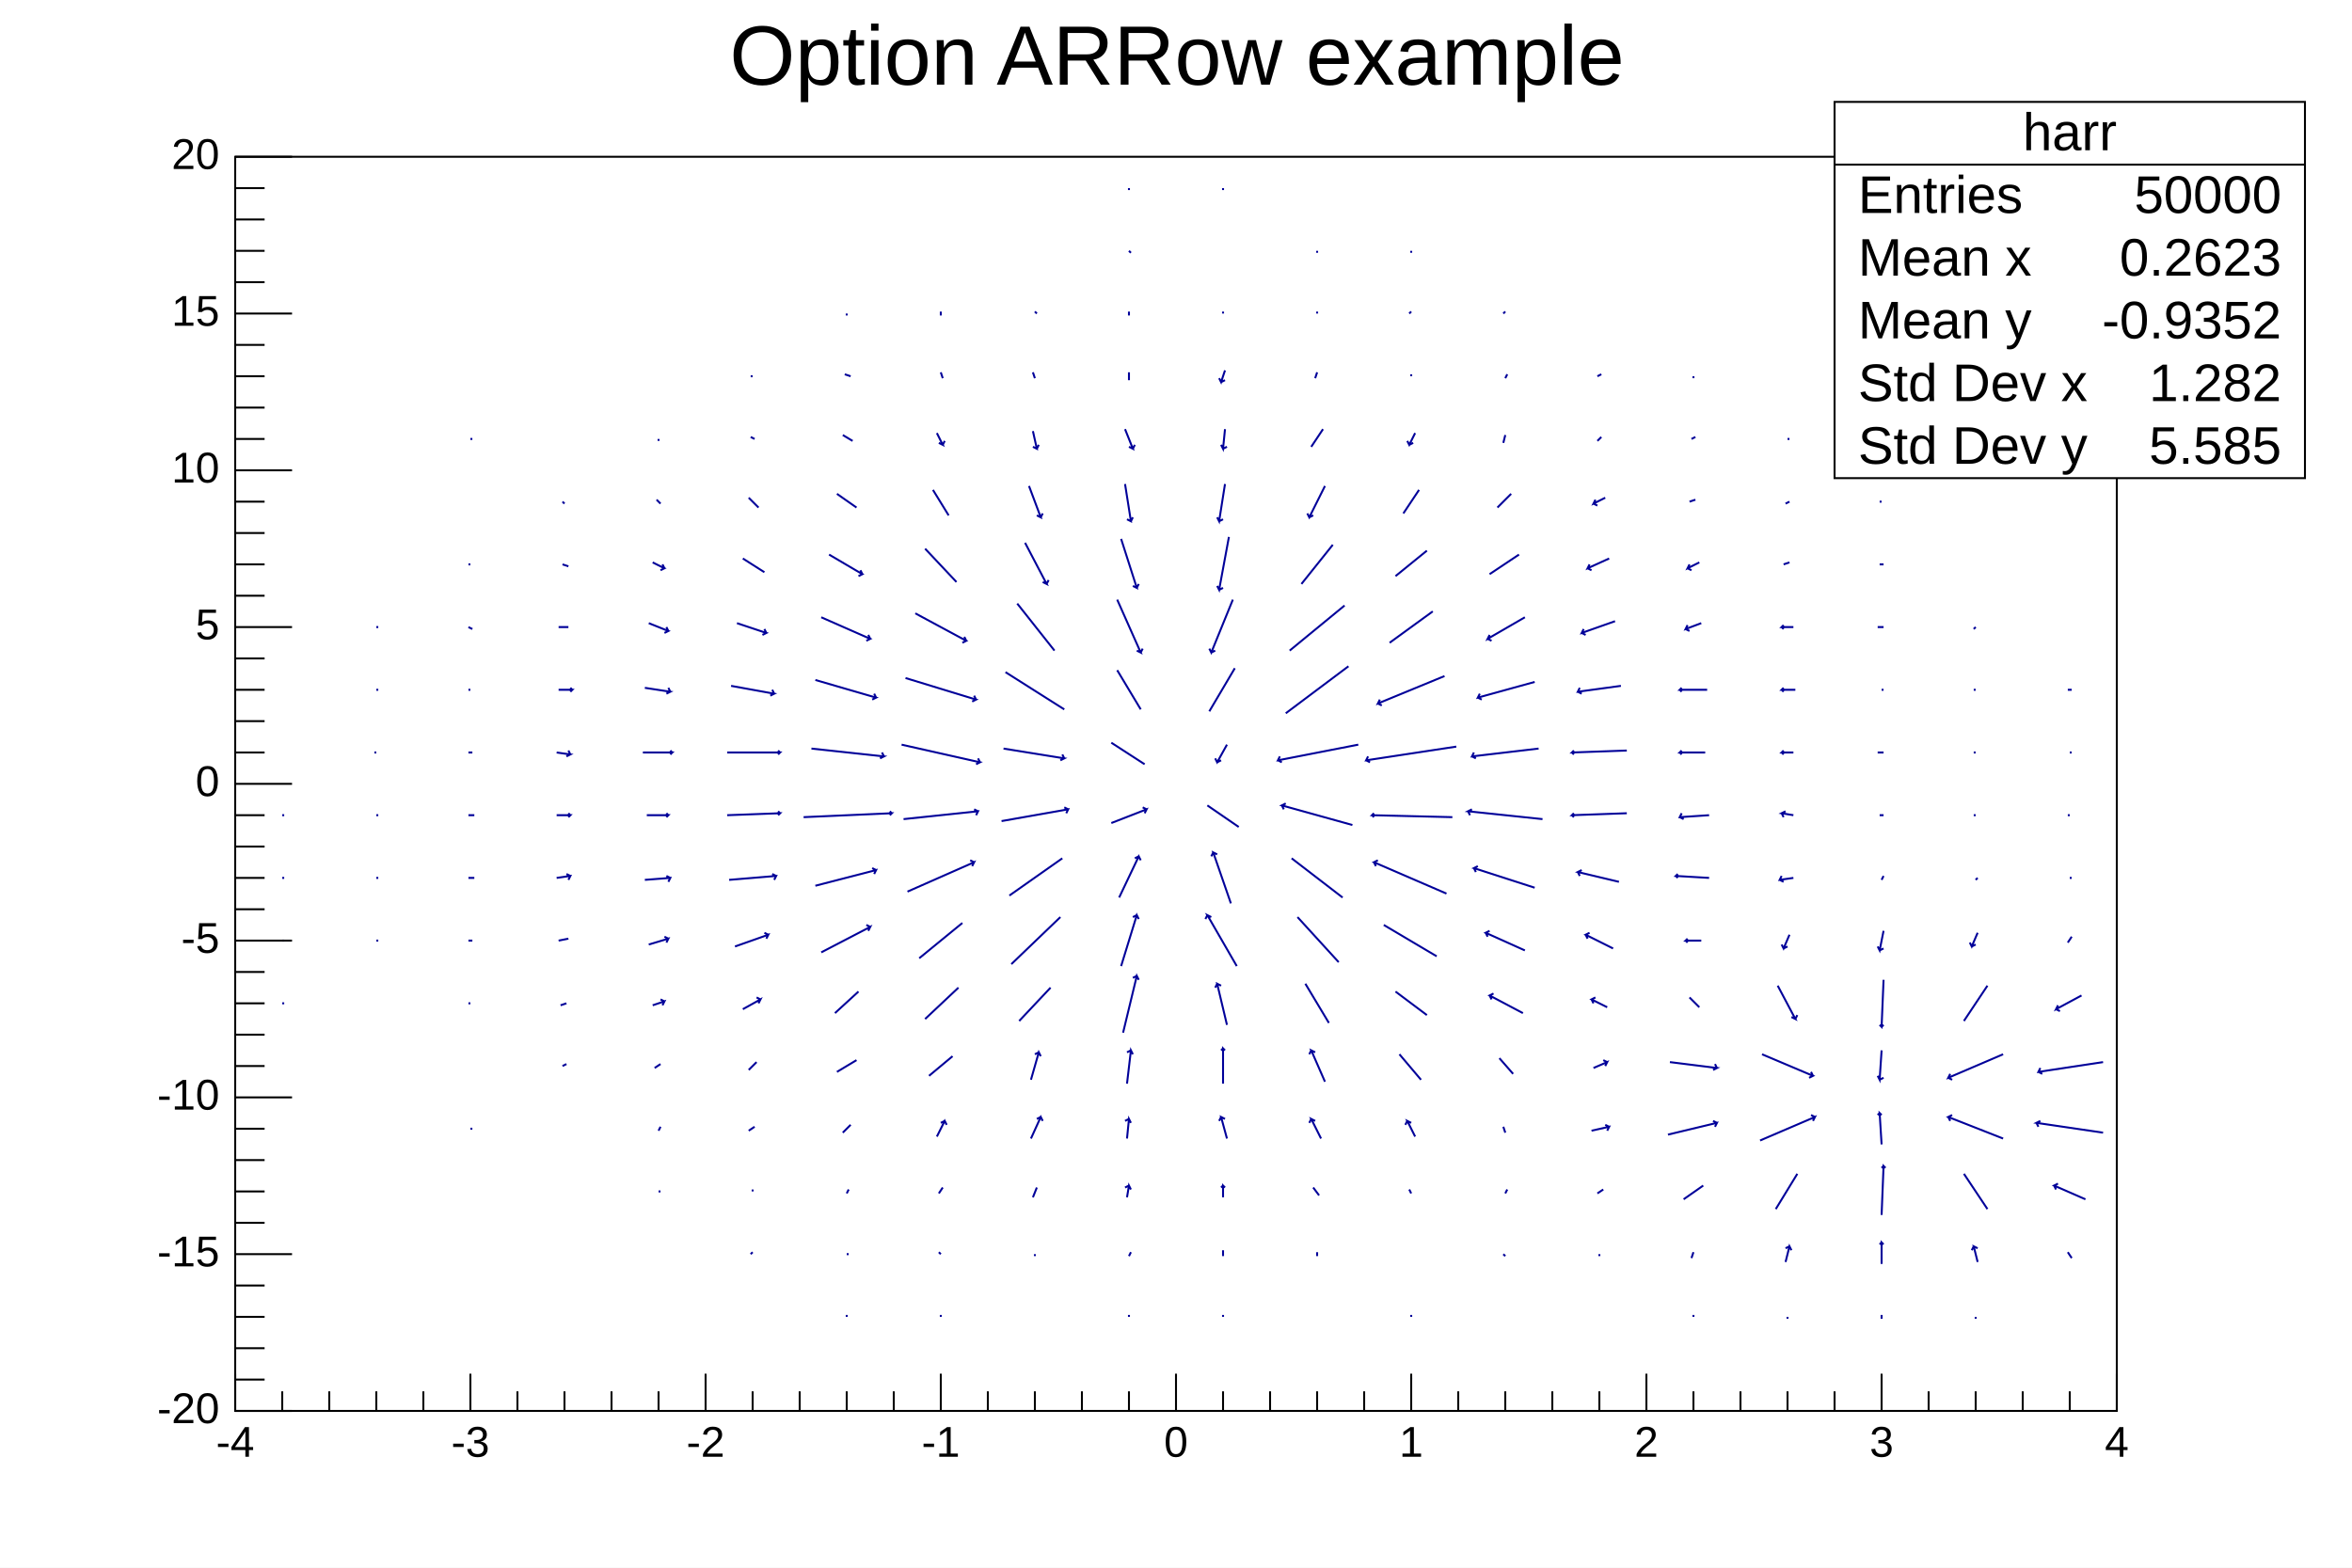
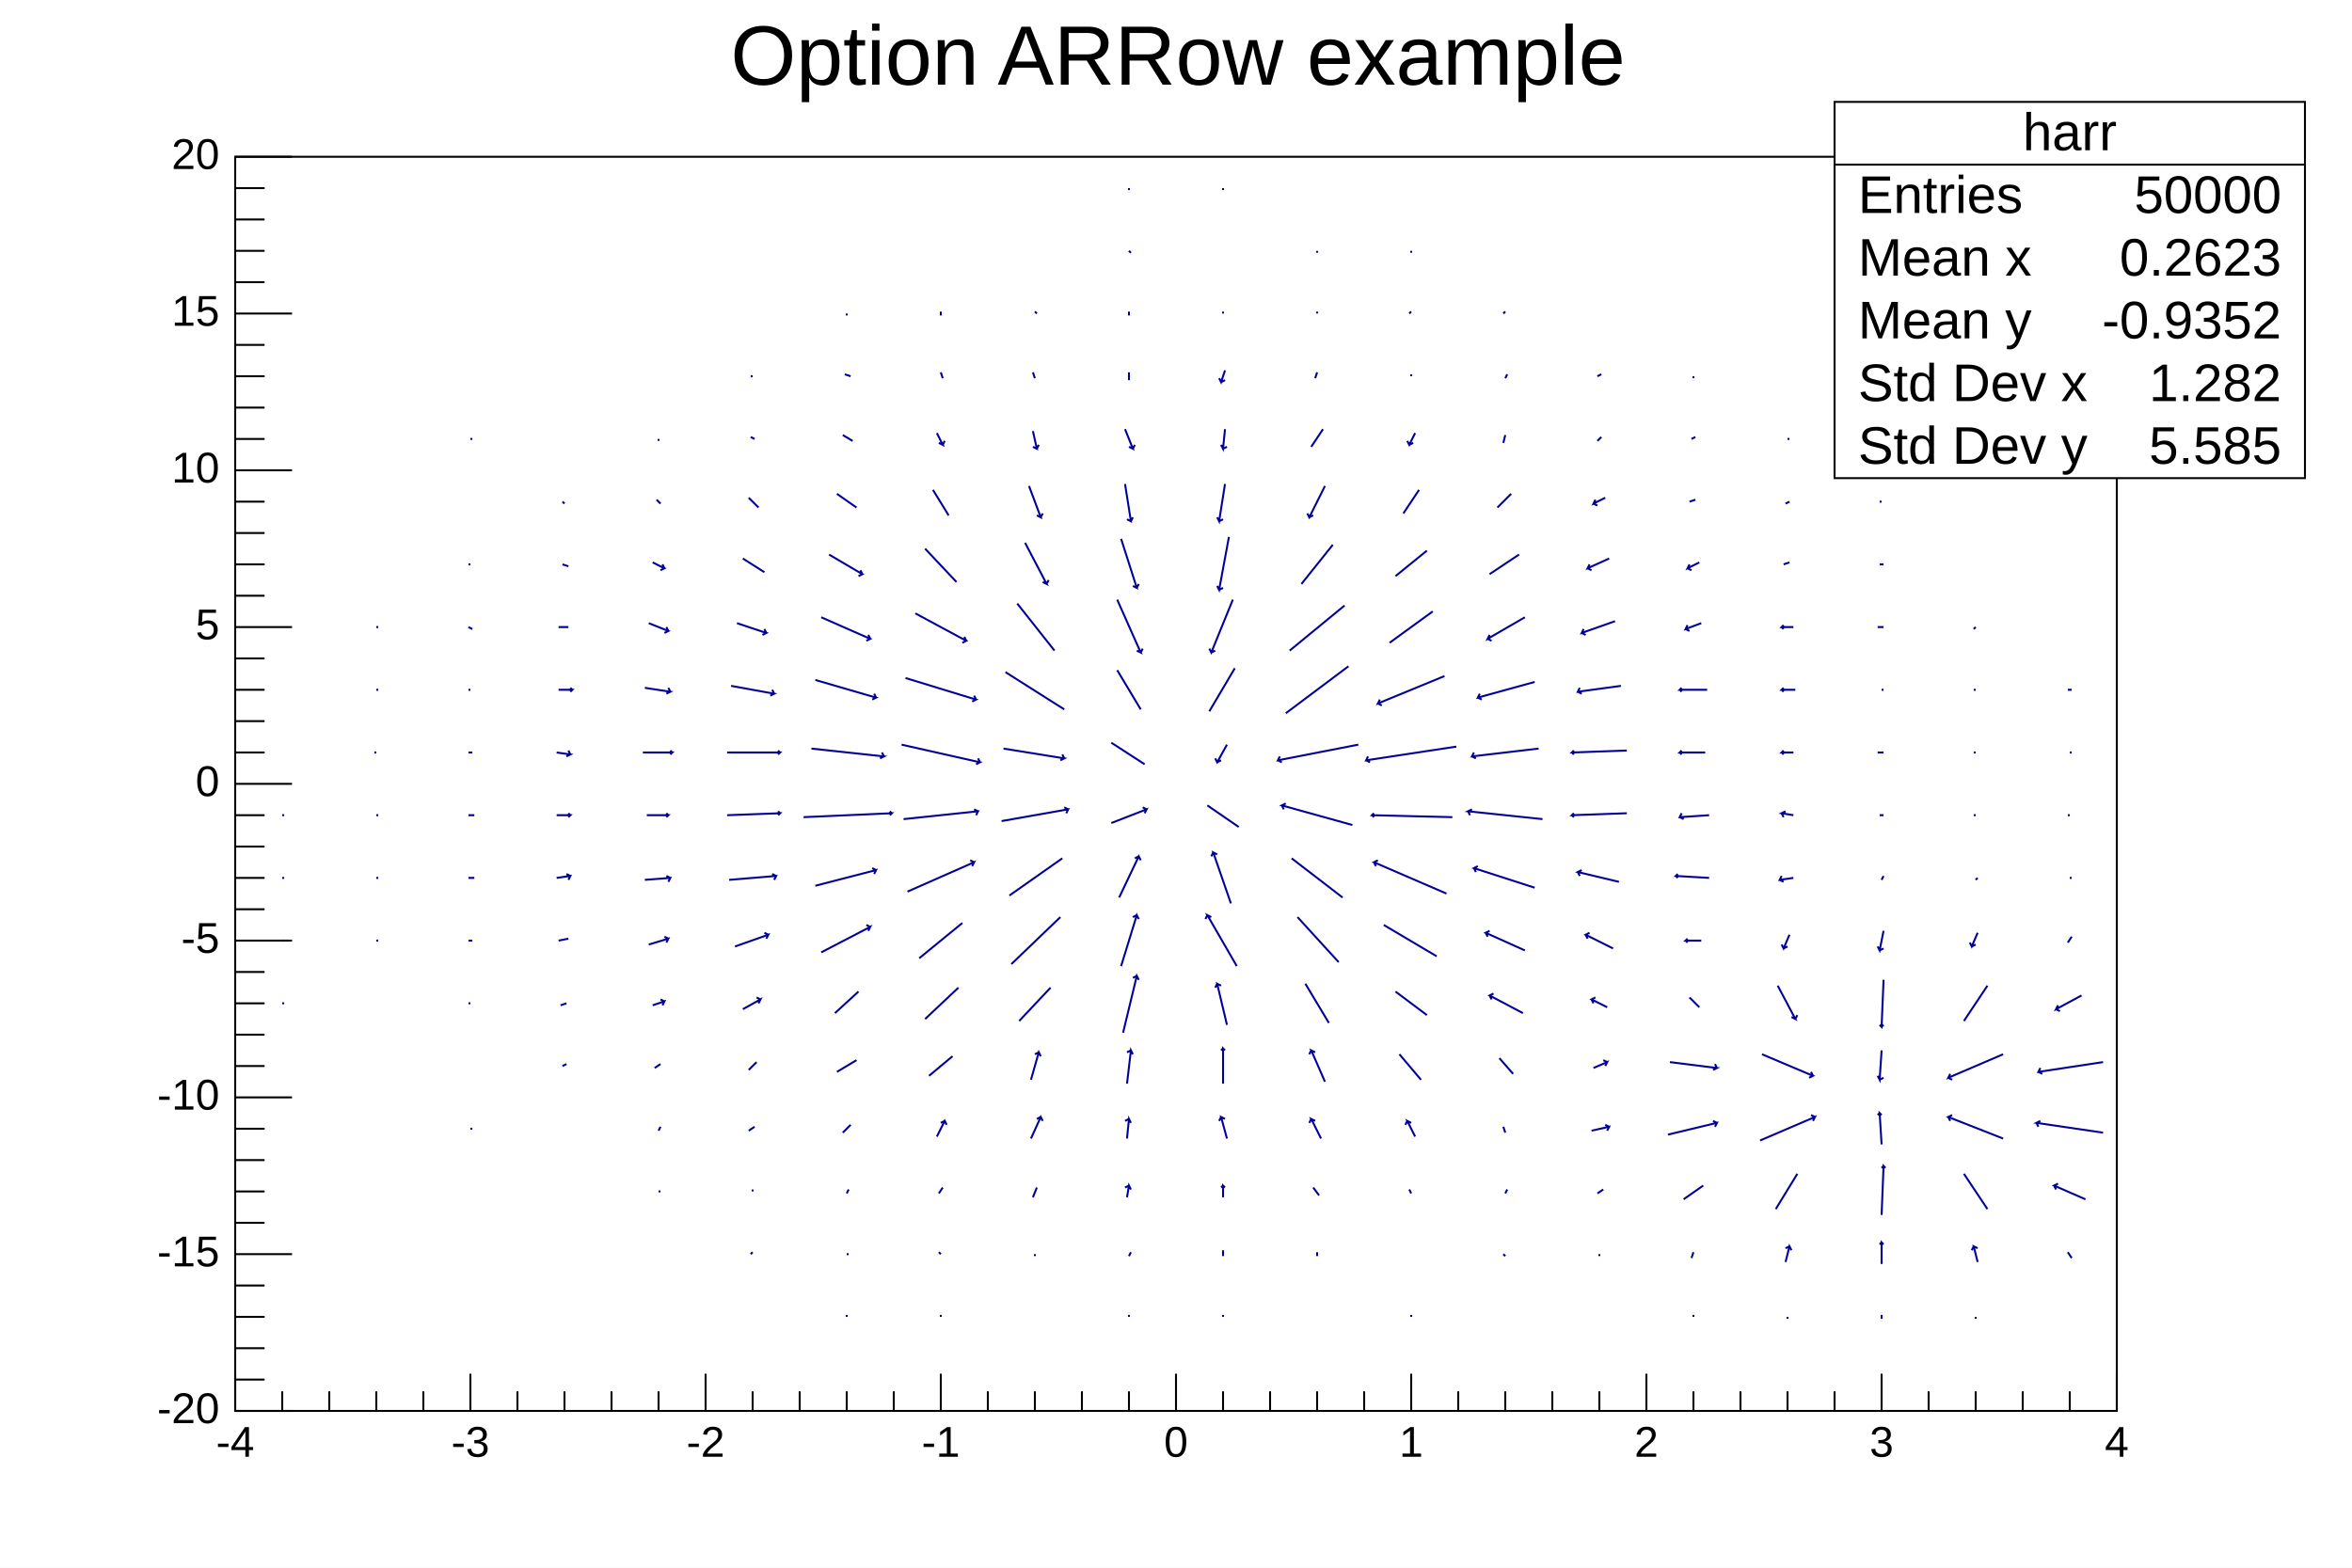
<svg xmlns="http://www.w3.org/2000/svg" viewBox="0 0 1200 800" preserveAspectRatio="none" width="1200" height="800">
  <rect x="0" y="0" width="1200" height="800" style="fill: white;" />
  <g x="120" y="80" width="960" height="640" transform="translate(120,80)">
    <rect x="0" y="0" width="960" height="640" style="fill: white; stroke: black; stroke-width: 1;" />
-     <g />
    <svg x="0" y="0" overflow="hidden" width="960" height="640" viewBox="0 0 960 640">
      <g objname="harr" objtype="TH2F">
        <path d="M24,432l1,0M24,400l1,0M24,368l1,0M24,336l1,0M72,400l1,0M72,368l1,0M72,336l1,0M71,304l1,0M72,272l1,0M72,240l1,0M120,496l1,0M119,432l1,0M119,400l2,0M119,368l3,0M119,336l3,0M119,304l2,0M119,272l1,0M119,240l2,1M119,208l1,0M120,144l1,0M167,464l2,-1M166,433l3,-1M165,400l5,-1M164,368l7,-1l-1,2m1,-2l-2,-1M164,336l7,0l-1,1m1,-1l-1,-1M164,304l7,1l-2,1m2,-1l-1,-2M165,272l7,0l-1,1m1,-1l-1,-1M165,240l5,0M167,208l3,1M167,176l1,1M216,528l1,0M216,497l1,-2M214,465l3,-2M213,433l6,-2l-1,2m1,-2l-2,-1M211,402l10,-3l-1,2m1,-2l-2,-1M209,369l13,-1l-1,2m1,-2l-2,-1M210,336l11,0l-1,1m1,-1l-1,-1M208,304l15,0l-1,1m1,-1l-1,-1M209,271l13,2l-2,1m2,-1l-1,-2M211,238l10,4l-2,1m2,-1l-1,-2M213,207l6,3l-2,1m2,-1l-1,-2M215,175l2,2M216,144l0,1M263,560l1,-1M264,528l0,-1M262,497l3,-2M262,466l4,-4M259,435l9,-5l-1,2m1,-2l-2,-1M255,403l17,-6l-1,2m1,-2l-2,-1M252,369l24,-2l-1,2m1,-2l-2,-1M251,336l27,-1l-1,1m1,-1l-1,-1M251,304l27,0l-1,1m1,-1l-1,-1M253,270l22,4l-2,1m2,-1l-1,-2M256,238l15,5l-2,1m2,-1l-1,-2M259,205l11,7M262,174l5,5M263,143l2,1M263,112l1,0M312,592l0,-1M312,560l1,0M312,529l1,-2M310,498l4,-4M307,467l10,-6M306,437l12,-11M299,406l25,-13l-1,2m1,-2l-2,-1M296,372l31,-8l-1,2m1,-2l-2,-1M290,337l45,-2l-1,1m1,-1l-1,-1M294,302l37,4l-2,1m2,-1l-1,-2M296,267l31,9l-2,1m2,-1l-1,-2M299,235l25,11l-2,1m2,-1l-1,-2M303,203l17,10l-2,1m2,-1l-1,-2M307,172l10,7M310,142l5,3M311,111l3,1M312,80l0,1M360,592l0,-1M360,560l-1,-1M359,529l2,-3M358,500l4,-8l1,2m-1,-2l-2,1M354,469l12,-10M352,440l17,-16M349,409l22,-18M343,375l34,-15l-1,2m1,-2l-2,-1M341,338l38,-4l-1,2m1,-2l-2,-1M340,300l40,9l-2,1m2,-1l-1,-2M342,266l36,11l-2,1m2,-1l-1,-2M347,233l26,14l-2,1m2,-1l-1,-2M352,200l16,17M356,170l8,13M358,141l3,6l-2,-1m2,1l1,-2M360,110l1,3M360,79l0,2M408,561l0,-1M407,531l2,-5M406,501l5,-11l1,2m-1,-2l-2,1M406,471l4,-14l1,2m-1,-2l-2,1M400,441l16,-17M396,412l25,-24M395,377l27,-19M391,339l34,-6l-1,2m1,-2l-2,-1M392,302l31,5l-2,1m2,-1l-1,-2M393,263l30,19M399,228l19,24M403,197l11,21l-2,-1m2,1l1,-2M405,168l6,16l-2,-1m2,1l1,-2M407,140l2,9l-2,-1m2,1l1,-2M407,110l1,3M408,79l1,1M456,592l0,-1M456,561l1,-2M455,531l1,-6l1,2m-1,-2l-2,1M455,501l1,-10l1,2m-1,-2l-2,1M455,473l2,-17l1,2m-1,-2l-2,1M453,447l7,-29l1,2m-1,-2l-2,1M452,413l8,-26l1,2m-1,-2l-2,1M451,378l10,-21l1,2m-1,-2l-2,1M447,340l18,-7l-1,2m1,-2l-2,-1M447,299l17,11M450,262l12,20M450,226l12,27l-2,-1m2,1l1,-2M452,195l8,25l-2,-1m2,1l1,-2M454,167l3,19l-2,-1m2,1l1,-2M454,139l4,10l-2,-1m2,1l1,-2M456,110l0,4M456,79l0,2M456,48l1,1M456,16l0,1M504,592l0,-1M504,561l0,-3M504,531l0,-6l1,1m-1,-1l-1,1M506,501l-3,-11l2,1m-2,-1l-1,2M504,473l0,-18l1,1m-1,-1l-1,1M506,443l-5,-21l2,1m-2,-1l-1,2M511,413l-15,-26l2,1m-2,-1l-1,2M508,381l-9,-26l2,1m-2,-1l-1,2M512,342l-16,-11M506,300l-5,9l-1,-2m1,2l2,-1M510,261l-13,22M509,226l-11,27l-1,-2m1,2l2,-1M507,194l-5,27l-1,-2m1,2l2,-1M505,167l-3,19l-1,-2m1,2l2,-1M505,139l-1,10l-1,-2m1,2l2,-1M505,109l-2,6l-1,-2m1,2l2,-1M504,79l0,1M504,16l0,1M552,561l0,-2M553,530l-3,-4M554,501l-5,-10l2,1m-2,-1l-1,2M556,472l-7,-16l2,1m-2,-1l-1,2M558,442l-12,-20M563,411l-21,-23M565,378l-26,-20M570,341l-36,-10l2,-1m-2,1l1,2M573,300l-41,8l1,-2m-1,2l2,1M568,260l-32,24M566,229l-28,23M560,198l-16,20M556,168l-8,16l-1,-2m1,2l2,-1M555,139l-6,9M552,110l-1,3M552,79l0,1M552,48l0,1M600,624l0,-1M600,592l0,-1M600,529l-1,-2M602,500l-4,-8l2,1m-2,-1l-1,2M605,471l-11,-13M608,438l-16,-12M613,408l-27,-16M618,376l-37,-16l2,-1m-2,1l1,2M621,337l-41,-1l1,-1m-1,1l1,1M623,301l-46,7l1,-2m-1,2l2,1M617,265l-34,14l1,-2m-1,2l2,1M611,232l-22,16M608,201l-16,13M604,170l-8,12M602,141l-3,6l-1,-2m1,2l2,-1M600,111l0,1M600,79l-1,1M600,48l0,1M648,561l-1,-1M648,529l1,-2M648,498l-1,-3M652,468l-7,-8M657,437l-17,-9l2,-1m-2,1l1,2M658,405l-20,-9l2,-1m-2,1l1,2M663,373l-31,-10l2,-1m-2,1l1,2M667,338l-38,-4l2,-1m-2,1l1,2M665,302l-34,4l1,-2m-1,2l2,1M663,268l-29,8l1,-2m-1,2l2,1M658,235l-19,11l1,-2m-1,2l2,1M655,203l-15,10M651,172l-7,7M648,142l-1,4M649,111l-1,2M648,79l-1,1M696,561l0,-1M695,529l3,-2M692,497l9,-2l-1,2m1,-2l-2,-1M693,465l7,-3l-1,2m1,-2l-2,-1M700,434l-8,-4l2,-1m-2,1l1,2M703,404l-14,-7l2,-1m-2,1l1,2M706,370l-21,-5l2,-1m-2,1l1,2M710,335l-28,1l1,-1m-1,1l1,1M710,303l-28,1l1,-1m-1,1l1,1M707,270l-22,3l1,-2m-1,2l2,1M704,237l-17,6l1,-2m-1,2l2,1M701,205l-11,5l1,-2m-1,2l2,1M699,174l-6,3l1,-2m-1,2l2,1M697,143l-2,2M697,111l-2,1M744,592l0,-1M743,562l1,-3M739,532l10,-7M731,499l25,-6l-1,2m1,-2l-2,-1M732,462l24,3l-2,1m2,-1l-1,-2M742,429l5,5M748,400l-8,0l1,-1m-1,1l1,1M752,368l-17,-1l1,-1m-1,1l1,1M752,336l-15,1l1,-2m-1,2l2,1M750,304l-13,0l1,-1m-1,1l1,1M751,272l-14,0l1,-1m-1,1l1,1M748,238l-8,3l1,-2m-1,2l2,1M747,207l-6,3l1,-2m-1,2l2,1M745,175l-3,1M745,143l-2,1M744,112l0,1M792,593l0,-1M791,564l2,-8l1,2m-1,-2l-2,1M786,537l11,-18M778,502l28,-12l-1,2m1,-2l-2,-1M779,458l26,11l-2,1m2,-1l-1,-2M787,423l9,17l-2,-1m2,1l1,-2M793,397l-3,7l-1,-2m1,2l2,-1M795,368l-7,1l1,-2m-1,2l2,1M795,336l-6,-1l2,-1m-2,1l1,2M795,304l-6,0l1,-1m-1,1l1,1M796,272l-7,0l1,-1m-1,1l1,1M795,240l-6,0l1,-1m-1,1l1,1M793,207l-3,1M793,176l-2,1M793,144l-1,0M840,593l0,-2M840,565l0,-11l1,1m-1,-1l-1,1M840,540l1,-25l1,1m-1,-1l-1,1M840,504l-1,-16l1,1m-1,-1l-1,1M840,456l-1,15l-1,-2m1,2l2,-1M841,420l-1,24l-1,-1m1,1l1,-1M841,395l-2,10l-1,-2m1,2l2,-1M841,367l-1,2M841,336l-2,0M841,304l-3,0M841,272l-1,0M841,240l-3,0M841,208l-2,0M840,176l-1,0M840,144l-1,0M888,593l0,-1M889,564l-2,-8l2,1m-2,-1l-1,2M894,537l-12,-18M902,501l-28,-11l2,-1m-2,1l1,2M902,458l-28,12l1,-2m-1,2l2,1M894,423l-12,18M889,396l-3,7l-1,-2m1,2l2,-1M889,368l-1,1M888,336l-1,0M888,304l-1,0M888,272l-1,0M888,240l-1,1M937,562l-2,-3M944,532l-16,-7l2,-1m-2,1l1,2M953,498l-34,-5l2,-1m-2,1l1,2M953,462l-33,5l1,-2m-1,2l2,1M942,428l-13,7l1,-2m-1,2l2,1M937,398l-2,3M937,368l-1,0M936,336l-1,0M937,304l-1,0M937,272l-2,0" style="fill: none; stroke: rgb(0,0,153); stroke-width: 1;" />
      </g>
    </svg>
    <g>
      <g transform="translate(0,640)">
        <path d="M0,-19v19m24,-10v10m24,-10v10m24,-10v10m24,-10v10m24,-19v19m24,-10v10m24,-10v10m24,-10v10m24,-10v10m24,-19v19m24,-10v10m24,-10v10m24,-10v10m24,-10v10m24,-19v19m24,-10v10m24,-10v10m24,-10v10m24,-10v10m24,-19v19m24,-10v10m24,-10v10m24,-10v10m24,-10v10m24,-19v19m24,-10v10m24,-10v10m24,-10v10m24,-10v10m24,-19v19m24,-10v10m24,-10v10m24,-10v10m24,-10v10m24,-19v19m24,-10v10m24,-10v10m24,-10v10m24,-10v10m24,-19v19" style="stroke: black; stroke-width: 1;" />
        <g font-family="Arial" font-size="22" space="preserve">
          <text fill="black" x="0" y="8" dy=".7em" style="text-anchor: middle;">-4</text>
          <text fill="black" x="120" y="8" dy=".7em" style="text-anchor: middle;">-3</text>
          <text fill="black" x="240" y="8" dy=".7em" style="text-anchor: middle;">-2</text>
          <text fill="black" x="360" y="8" dy=".7em" style="text-anchor: middle;">-1</text>
          <text fill="black" x="480" y="8" dy=".7em" style="text-anchor: middle;">0</text>
          <text fill="black" x="600" y="8" dy=".7em" style="text-anchor: middle;">1</text>
          <text fill="black" x="720" y="8" dy=".7em" style="text-anchor: middle;">2</text>
          <text fill="black" x="840" y="8" dy=".7em" style="text-anchor: middle;">3</text>
          <text fill="black" x="960" y="8" dy=".7em" style="text-anchor: middle;">4</text>
        </g>
      </g>
      <g>
        <path d="M29,640h-29m15,-16h-15m15,-16h-15m15,-16h-15m15,-16h-15m29,-16h-29m15,-16h-15m15,-16h-15m15,-16h-15m15,-16h-15m29,-16h-29m15,-16h-15m15,-16h-15m15,-16h-15m15,-16h-15m29,-16h-29m15,-16h-15m15,-16h-15m15,-16h-15m15,-16h-15m29,-16h-29m15,-16h-15m15,-16h-15m15,-16h-15m15,-16h-15m29,-16h-29m15,-16h-15m15,-16h-15m15,-16h-15m15,-16h-15m29,-16h-29m15,-16h-15m15,-16h-15m15,-16h-15m15,-16h-15m29,-16h-29m15,-16h-15m15,-16h-15m15,-16h-15m15,-16h-15m29,-16h-29" style="stroke: black; stroke-width: 1;" />
        <g font-family="Arial" font-size="22" space="preserve">
          <text fill="black" x="-8" y="640" style="text-anchor: end; dominant-baseline: middle;">-20</text>
          <text fill="black" x="-8" y="560" style="text-anchor: end; dominant-baseline: middle;">-15</text>
          <text fill="black" x="-8" y="480" style="text-anchor: end; dominant-baseline: middle;">-10</text>
          <text fill="black" x="-8" y="400" style="text-anchor: end; dominant-baseline: middle;">-5</text>
          <text fill="black" x="-8" y="320" style="text-anchor: end; dominant-baseline: middle;">0</text>
          <text fill="black" x="-8" y="240" style="text-anchor: end; dominant-baseline: middle;">5</text>
          <text fill="black" x="-8" y="160" style="text-anchor: end; dominant-baseline: middle;">10</text>
          <text fill="black" x="-8" y="80" style="text-anchor: end; dominant-baseline: middle;">15</text>
          <text fill="black" x="-8" y="0" style="text-anchor: end; dominant-baseline: middle;">20</text>
        </g>
      </g>
    </g>
-     <g />
  </g>
-   <g />
-   <g />
  <g>
    <g objname="title" objtype="TPaveText" x="372" y="4" width="457" height="52" transform="translate(372,4)" font-family="Arial" font-size="43" space="preserve">
      <rect x="0" y="0" width="457" height="52" style="fill: none;" />
-       <text text-anchor="middle" x="0" y="0" fill="black" transform="translate(228.5,27.0)" dominant-baseline="middle" opacity="1">Option ARRow example</text>
+       <text text-anchor="middle" x="0" y="0" fill="black" transform="translate(229,27)" dominant-baseline="middle" opacity="1">Option ARRow example</text>
    </g>
  </g>
  <g>
    <g objname="stats" objtype="TPaveStats" x="936" y="52" width="240" height="192" transform="translate(936,52)" font-family="Arial" font-size="27" space="preserve">
      <rect x="0" y="0" width="240" height="192" style="fill: white; stroke: black; stroke-width: 1;" />
-       <text text-anchor="middle" x="0" y="0" fill="black" transform="translate(120.0,17.0)" dominant-baseline="middle" opacity="1">harr</text>
-       <text text-anchor="start" x="0" y="0" fill="black" transform="translate(12.0,49.0)" dominant-baseline="middle" opacity="1">Entries </text>
-       <text text-anchor="end" x="0" y="0" fill="black" transform="translate(228.0,49.0)" dominant-baseline="middle" opacity="1"> 50000</text>
-       <text text-anchor="start" x="0" y="0" fill="black" transform="translate(12.0,81.0)" dominant-baseline="middle" opacity="1">Mean x </text>
-       <text text-anchor="end" x="0" y="0" fill="black" transform="translate(228.0,81.0)" dominant-baseline="middle" opacity="1"> 0.2623</text>
-       <text text-anchor="start" x="0" y="0" fill="black" transform="translate(12.0,113.0)" dominant-baseline="middle" opacity="1">Mean y </text>
-       <text text-anchor="end" x="0" y="0" fill="black" transform="translate(228.0,113.0)" dominant-baseline="middle" opacity="1"> -0.9352</text>
-       <text text-anchor="start" x="0" y="0" fill="black" transform="translate(12.0,145.0)" dominant-baseline="middle" opacity="1">Std Dev x </text>
-       <text text-anchor="end" x="0" y="0" fill="black" transform="translate(228.0,145.0)" dominant-baseline="middle" opacity="1"> 1.282</text>
-       <text text-anchor="start" x="0" y="0" fill="black" transform="translate(12.0,177.0)" dominant-baseline="middle" opacity="1">Std Dev y </text>
-       <text text-anchor="end" x="0" y="0" fill="black" transform="translate(228.0,177.0)" dominant-baseline="middle" opacity="1"> 5.585</text>
-       <line x1="0" y1="32.0" x2="240" y2="32.0" style="stroke: black; stroke-width: 1;" />
+       <text text-anchor="middle" x="0" y="0" fill="black" transform="translate(120,17)" dominant-baseline="middle" opacity="1">harr</text>
+       <text text-anchor="start" x="0" y="0" fill="black" transform="translate(12,49)" dominant-baseline="middle" opacity="1">Entries </text>
+       <text text-anchor="end" x="0" y="0" fill="black" transform="translate(228,49)" dominant-baseline="middle" opacity="1"> 50000</text>
+       <text text-anchor="start" x="0" y="0" fill="black" transform="translate(12,81)" dominant-baseline="middle" opacity="1">Mean x </text>
+       <text text-anchor="end" x="0" y="0" fill="black" transform="translate(228,81)" dominant-baseline="middle" opacity="1"> 0.2623</text>
+       <text text-anchor="start" x="0" y="0" fill="black" transform="translate(12,113)" dominant-baseline="middle" opacity="1">Mean y </text>
+       <text text-anchor="end" x="0" y="0" fill="black" transform="translate(228,113)" dominant-baseline="middle" opacity="1"> -0.9352</text>
+       <text text-anchor="start" x="0" y="0" fill="black" transform="translate(12,145)" dominant-baseline="middle" opacity="1">Std Dev x </text>
+       <text text-anchor="end" x="0" y="0" fill="black" transform="translate(228,145)" dominant-baseline="middle" opacity="1"> 1.282</text>
+       <text text-anchor="start" x="0" y="0" fill="black" transform="translate(12,177)" dominant-baseline="middle" opacity="1">Std Dev y </text>
+       <text text-anchor="end" x="0" y="0" fill="black" transform="translate(228,177)" dominant-baseline="middle" opacity="1"> 5.585</text>
+       <line x1="0" y1="32" x2="240" y2="32" style="stroke: black; stroke-width: 1;" />
    </g>
  </g>
-   <g transform="translate(2,780)" />
</svg>
